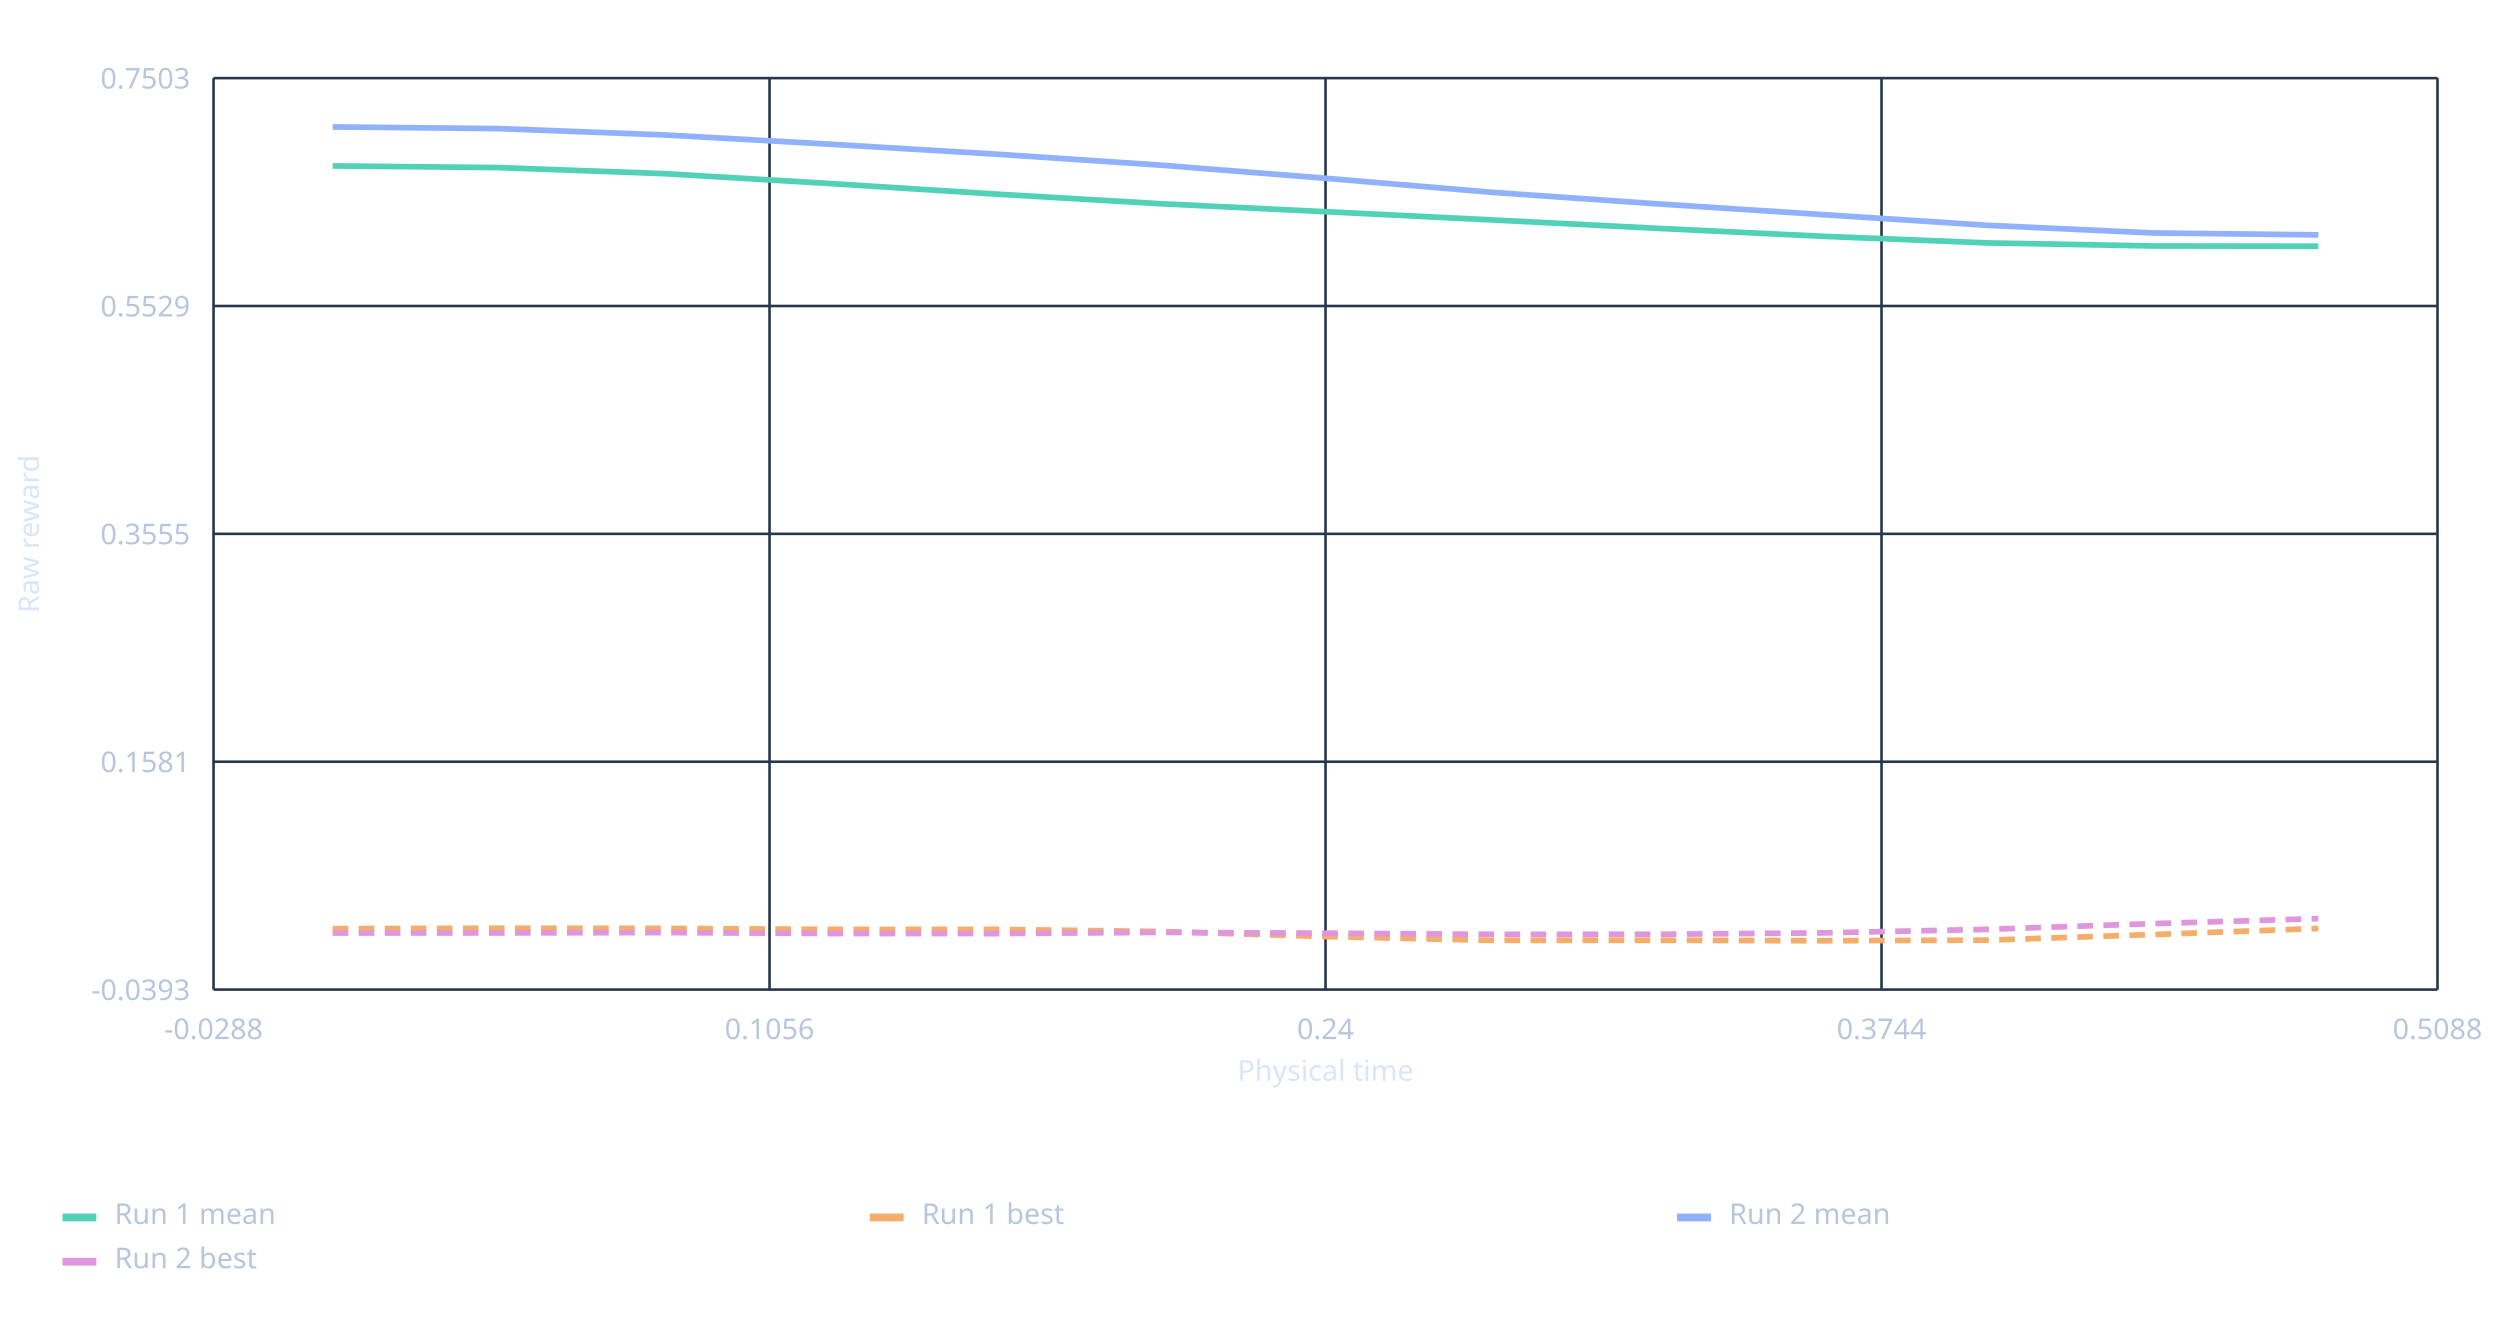
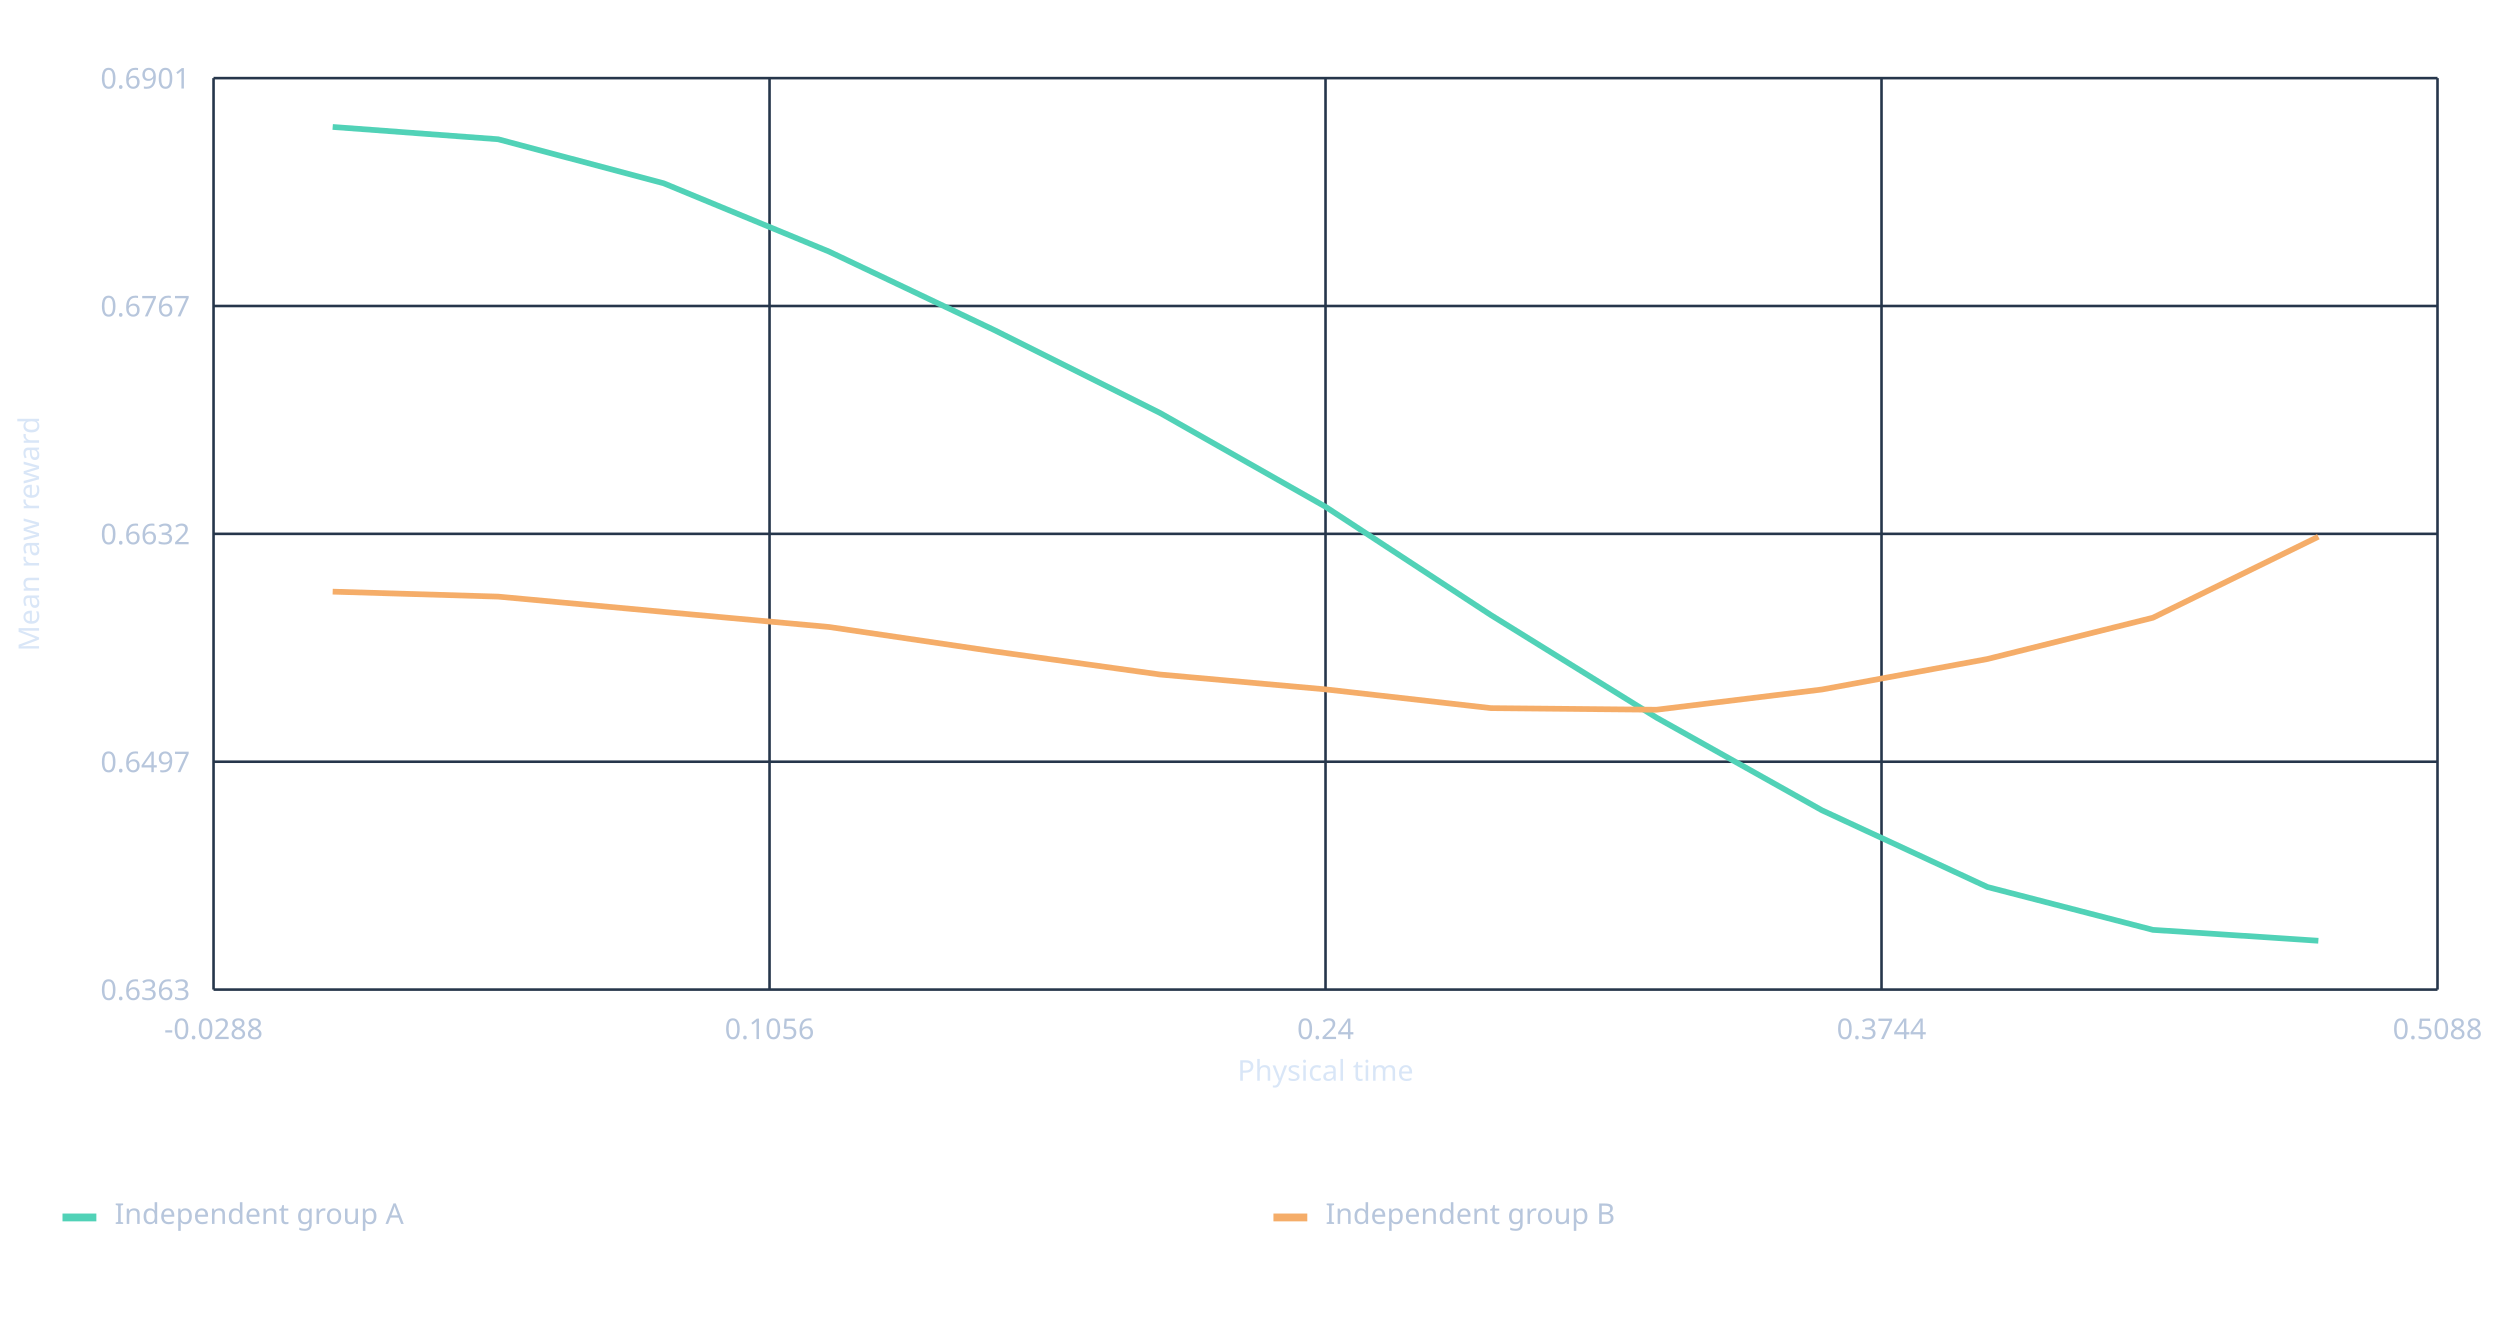
- <svg xmlns="http://www.w3.org/2000/svg" viewBox="0 0 960 510" role="img" aria-label="Raw reward under two reproducible seeds" style="width:100%;height:auto;background:#101b2c">
+ <svg xmlns="http://www.w3.org/2000/svg" viewBox="0 0 960 510" role="img" aria-label="Mean raw reward across independent replicas" style="width:100%;height:auto;background:#101b2c">
  <g font-family="system-ui,sans-serif" font-size="11" fill="#b7c6dc">
    <path d="M82 30V380 M82 380H936" stroke="#26364b" fill="none" />
    <text x="82" y="399" text-anchor="middle">-0.0288</text>
-     <text x="73" y="384" text-anchor="end">-0.0393</text>
+     <text x="73" y="384" text-anchor="end">0.6363</text>
    <path d="M295.5 30V380 M82 292.5H936" stroke="#26364b" fill="none" />
    <text x="295.5" y="399" text-anchor="middle">0.1056</text>
-     <text x="73" y="296.5" text-anchor="end">0.1581</text>
+     <text x="73" y="296.5" text-anchor="end">0.6497</text>
    <path d="M509 30V380 M82 205H936" stroke="#26364b" fill="none" />
    <text x="509" y="399" text-anchor="middle">0.24</text>
-     <text x="73" y="209" text-anchor="end">0.3555</text>
+     <text x="73" y="209" text-anchor="end">0.6632</text>
    <path d="M722.5 30V380 M82 117.5H936" stroke="#26364b" fill="none" />
    <text x="722.5" y="399" text-anchor="middle">0.3744</text>
-     <text x="73" y="121.5" text-anchor="end">0.5529</text>
+     <text x="73" y="121.5" text-anchor="end">0.6767</text>
    <path d="M936 30V380 M82 30H936" stroke="#26364b" fill="none" />
    <text x="936" y="399" text-anchor="middle">0.5088</text>
-     <text x="73" y="34" text-anchor="end">0.7503</text>
+     <text x="73" y="34" text-anchor="end">0.6901</text>
    <svg x="82" y="30" width="854" height="350" viewBox="82 30 854 350" overflow="hidden">
-       <path d="M127.750 63.716L191.292 64.352L254.833 66.672L318.375 70.460L381.917 74.503L445.458 78.224L509.000 81.294L572.542 84.440L636.083 87.665L699.625 90.724L763.167 93.278L826.708 94.452L890.250 94.553" stroke="#51d2b7" stroke-width="2.2" fill="none" />
-       <path d="M127.750 356.605L191.292 356.441L254.833 356.498L318.375 356.895L381.917 356.882L445.458 357.686L509.000 359.625L572.542 361.100L636.083 361.054L699.625 361.250L763.167 361.013L826.708 358.874L890.250 356.527" stroke="#f5ad69" stroke-width="2.2" fill="none" stroke-dasharray="6 4" />
-       <path d="M127.750 48.750L191.292 49.376L254.833 51.802L318.375 55.355L381.917 59.161L445.458 63.403L509.000 68.457L572.542 73.832L636.083 78.263L699.625 82.396L763.167 86.530L826.708 89.457L890.250 90.203" stroke="#91b1ff" stroke-width="2.2" fill="none" />
-       <path d="M127.750 358.269L191.292 358.248L254.833 358.096L318.375 358.475L381.917 358.494L445.458 358.034L509.000 358.341L572.542 358.787L636.083 358.764L699.625 358.236L763.167 356.874L826.708 354.674L890.250 352.742" stroke="#df96db" stroke-width="2.2" fill="none" stroke-dasharray="6 4" />
+       <path d="M127.750 48.750L191.292 53.477L254.833 70.374L318.375 96.618L381.917 126.792L445.458 158.577L509.000 194.604L572.542 236.209L636.083 275.561L699.625 311.151L763.167 340.609L826.708 357.069L890.250 361.250" stroke="#51d2b7" stroke-width="2.2" fill="none" />
+       <path d="M127.750 227.195L191.292 229.101L254.833 234.969L318.375 240.770L381.917 250.155L445.458 259.016L509.000 264.720L572.542 271.928L636.083 272.541L699.625 264.767L763.167 253.062L826.708 237.206L890.250 206.090" stroke="#f5ad69" stroke-width="2.2" fill="none" />
    </svg>
    <text x="509" y="415" text-anchor="middle" fill="#d9e6f7">Physical time</text>
-     <text transform="translate(15 205) rotate(-90)" text-anchor="middle" fill="#d9e6f7">Raw reward</text>
+     <text transform="translate(15 205) rotate(-90)" text-anchor="middle" fill="#d9e6f7">Mean raw reward</text>
  </g>
  <g transform="translate(24 470)">
    <rect width="13" height="3" y="-4" fill="#51d2b7" />
-     <text x="20" fill="#b7c6dc" font-family="system-ui,sans-serif" font-size="11">Run 1 mean</text>
+     <text fill="#b7c6dc" font-family="system-ui,sans-serif" font-size="11">
+       <tspan x="20" dy="0">Independent group A</tspan>
+     </text>
  </g>
-   <g transform="translate(334 470)">
+   <g transform="translate(489 470)">
    <rect width="13" height="3" y="-4" fill="#f5ad69" />
-     <text x="20" fill="#b7c6dc" font-family="system-ui,sans-serif" font-size="11">Run 1 best</text>
-   </g>
-   <g transform="translate(644 470)">
-     <rect width="13" height="3" y="-4" fill="#91b1ff" />
-     <text x="20" fill="#b7c6dc" font-family="system-ui,sans-serif" font-size="11">Run 2 mean</text>
-   </g>
-   <g transform="translate(24 487)">
-     <rect width="13" height="3" y="-4" fill="#df96db" />
-     <text x="20" fill="#b7c6dc" font-family="system-ui,sans-serif" font-size="11">Run 2 best</text>
+     <text fill="#b7c6dc" font-family="system-ui,sans-serif" font-size="11">
+       <tspan x="20" dy="0">Independent group B</tspan>
+     </text>
  </g>
</svg>
